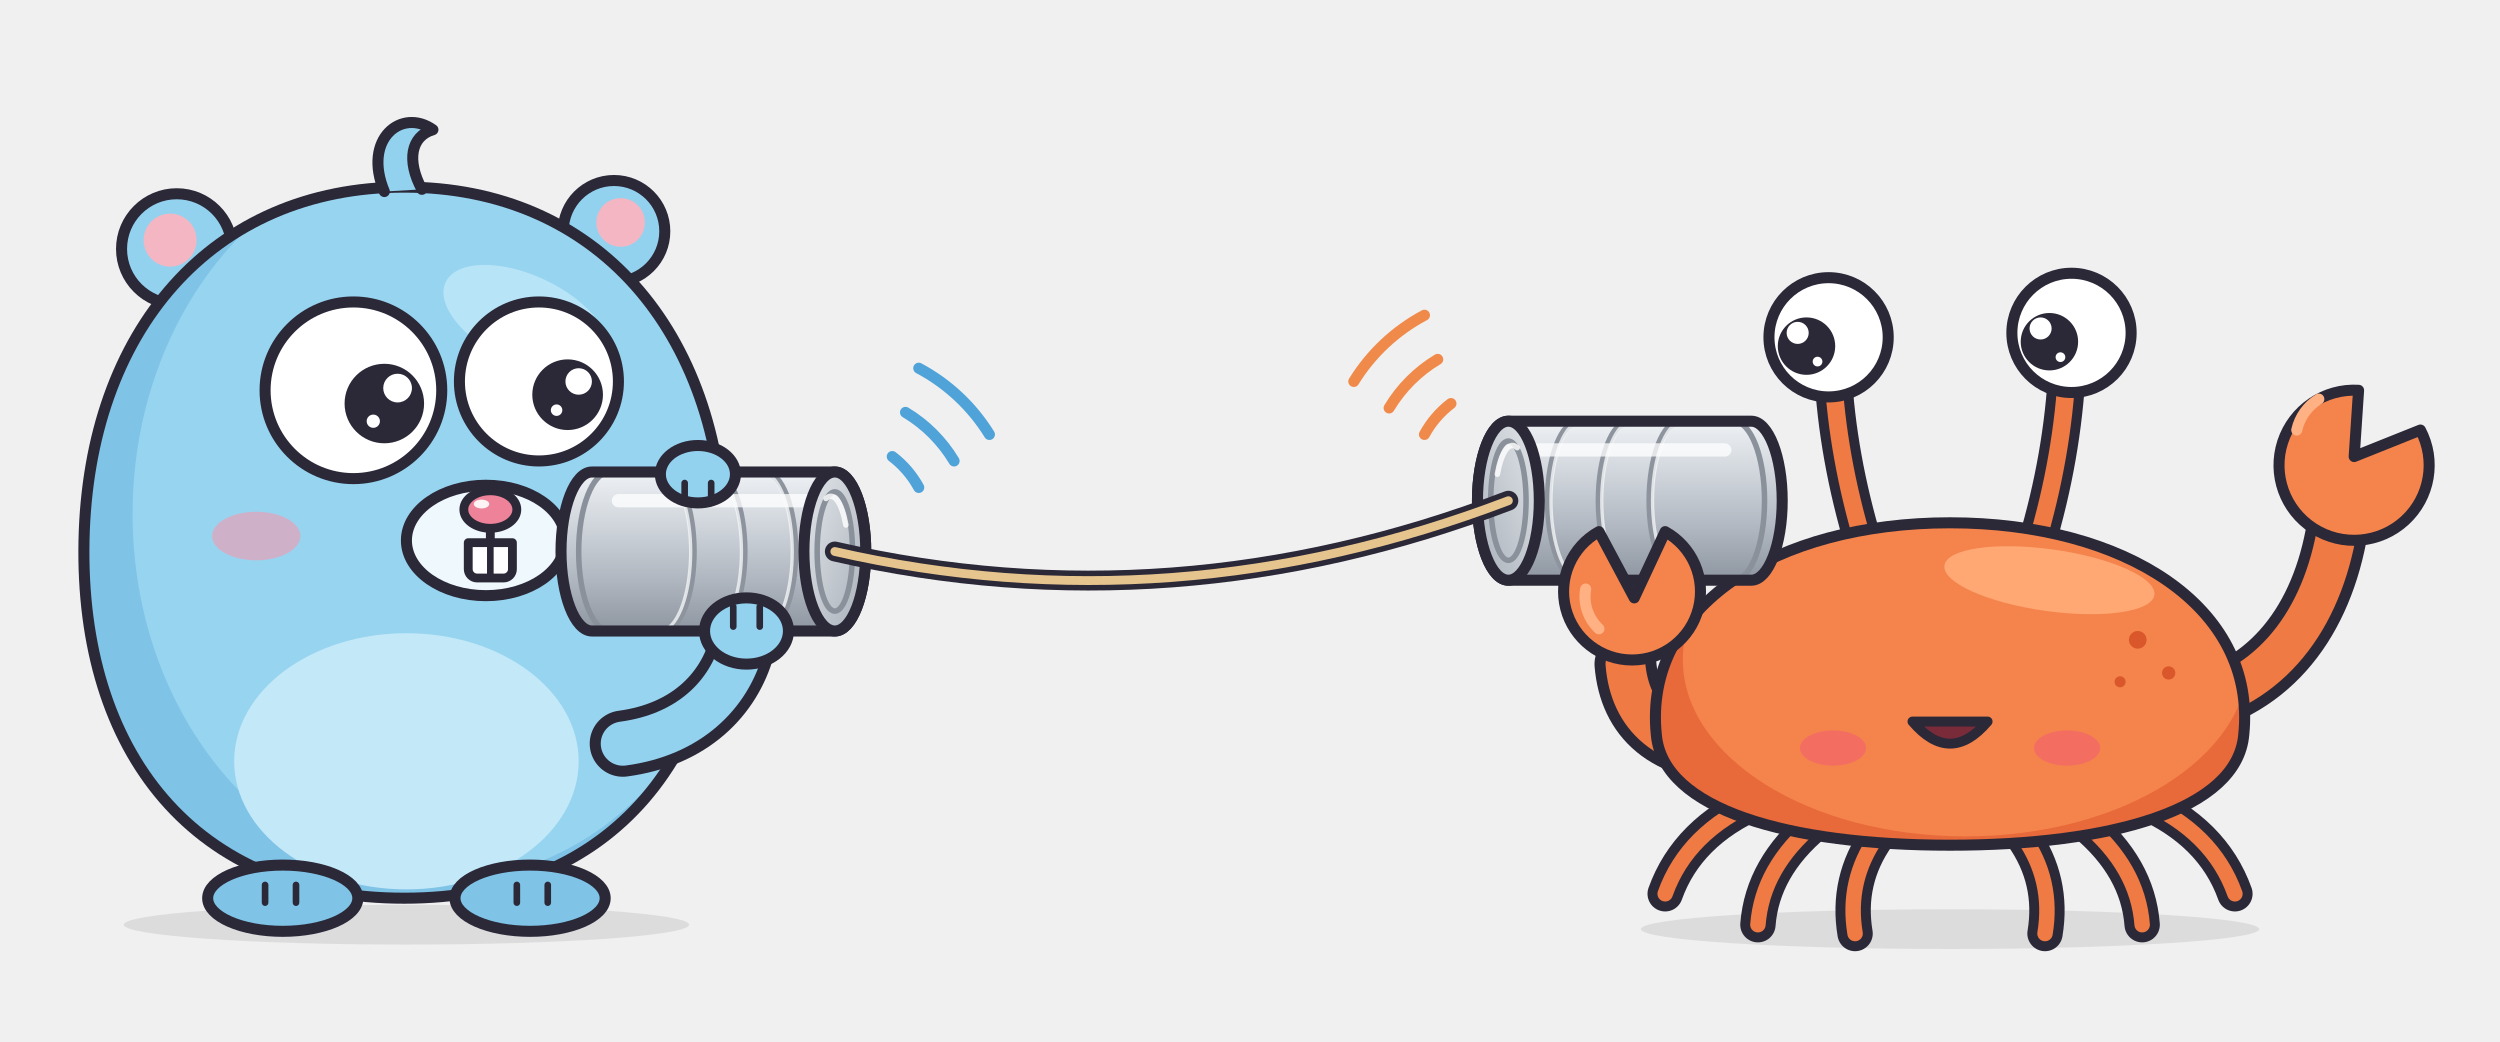
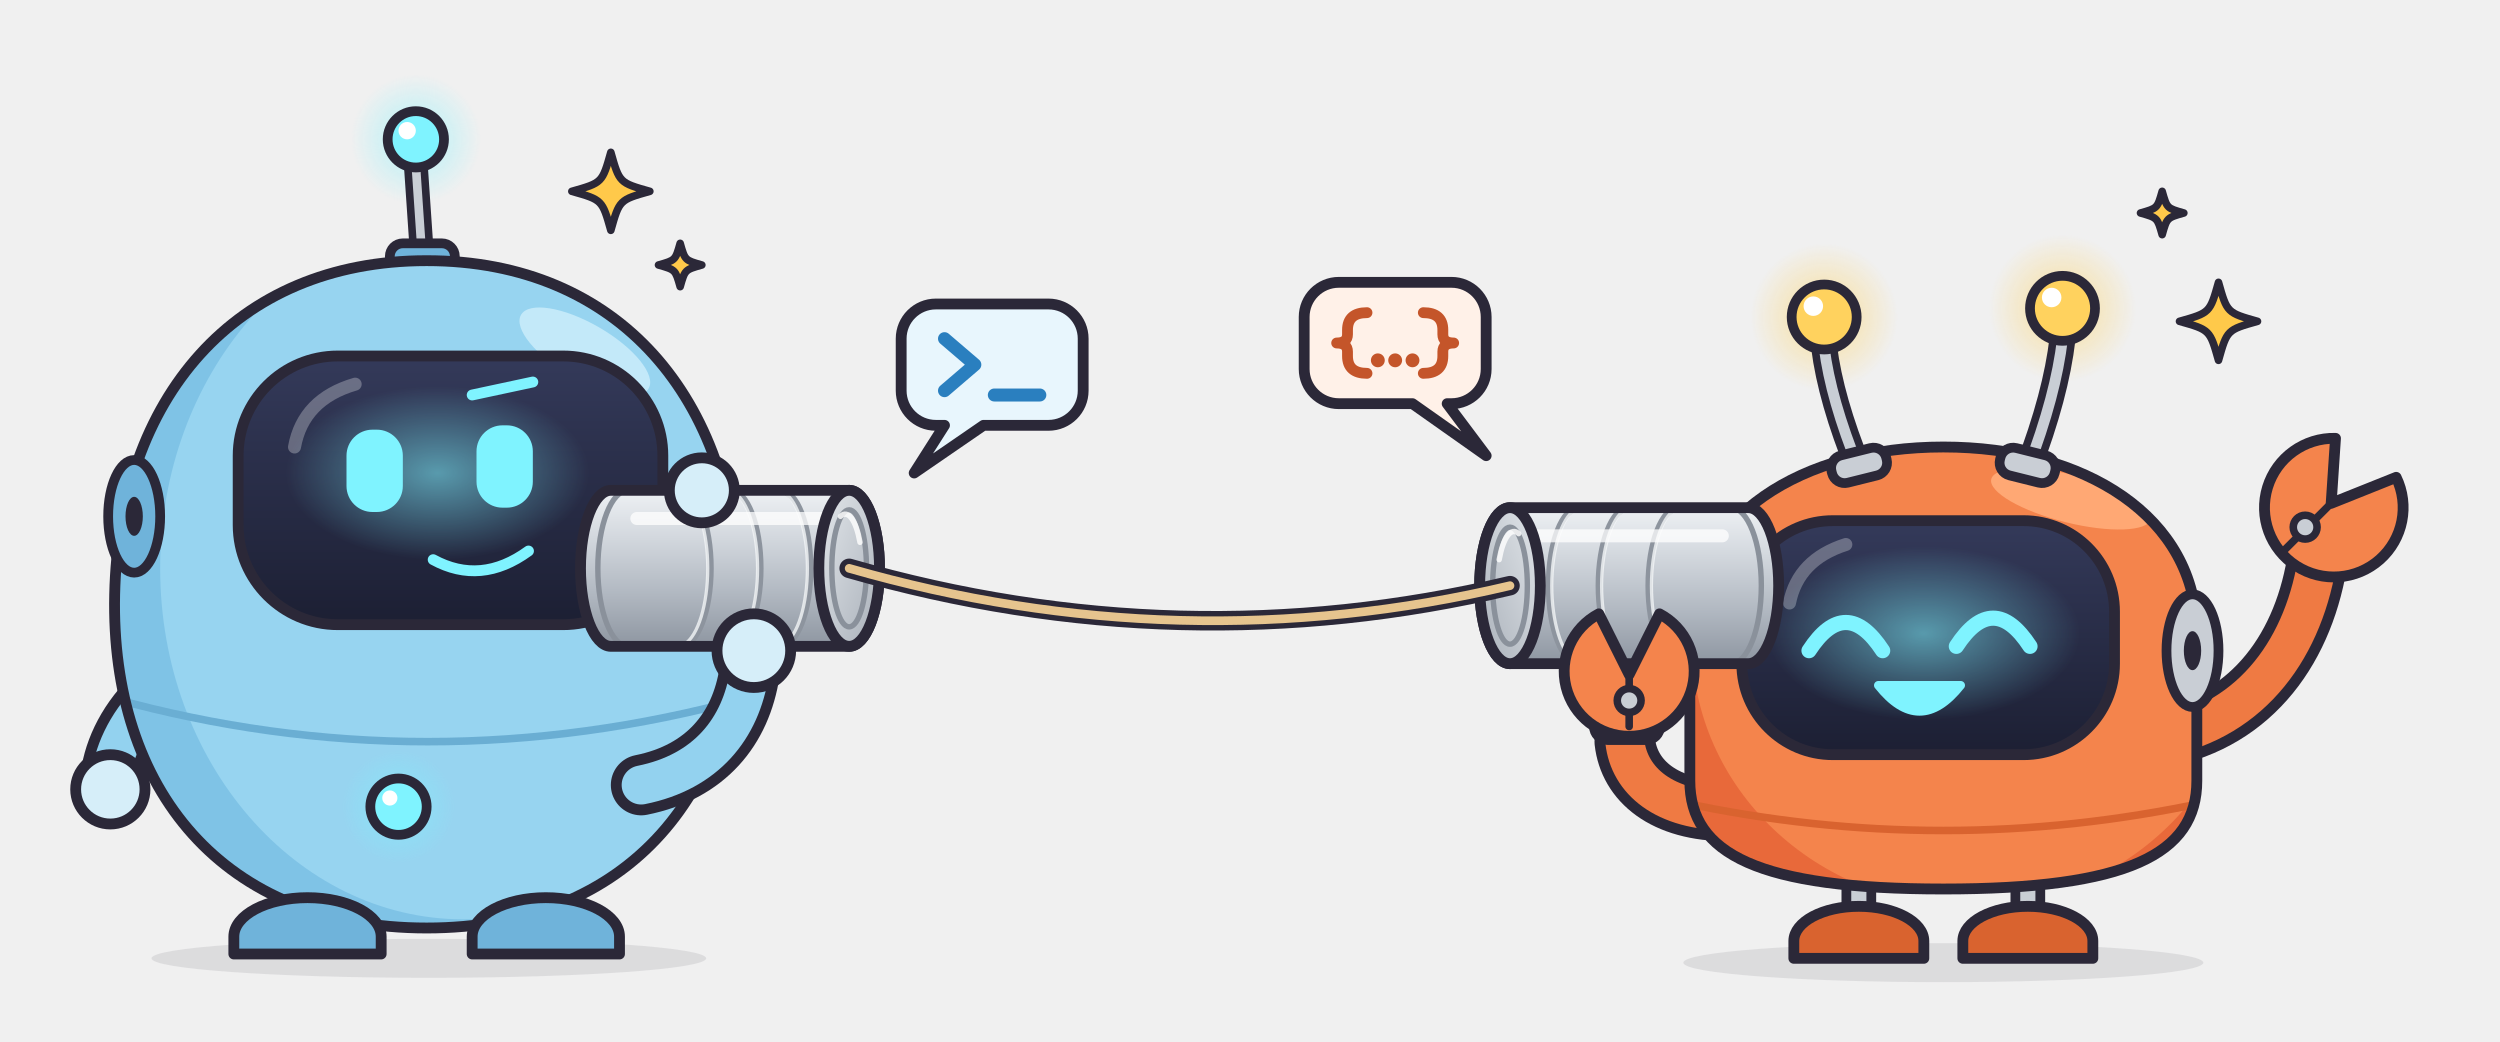
<svg xmlns="http://www.w3.org/2000/svg" viewBox="0 0 1200 500" width="1200" height="500" role="img">
  <defs>
    <linearGradient id="canBody" x1="0" y1="0" x2="0" y2="1">
      <stop offset="0" stop-color="#eef1f4" />
      <stop offset="0.3" stop-color="#d3d8de" />
      <stop offset="0.65" stop-color="#b2b9c2" />
      <stop offset="1" stop-color="#8e96a1" />
    </linearGradient>
    <linearGradient id="canCap" x1="0" y1="0" x2="1" y2="1">
      <stop offset="0" stop-color="#e3e7eb" />
      <stop offset="1" stop-color="#a9b0b9" />
    </linearGradient>
+     <linearGradient id="visor" x1="0" y1="0" x2="0" y2="1">
+       <stop offset="0" stop-color="#343a5a" />
+       <stop offset="1" stop-color="#1c1f33" />
+     </linearGradient>
+     <radialGradient id="glowCyan">
+       <stop offset="0" stop-color="#7ff3ff" stop-opacity="0.55" />
+       <stop offset="1" stop-color="#7ff3ff" stop-opacity="0" />
+     </radialGradient>
+     <radialGradient id="glowAmber">
+       <stop offset="0" stop-color="#ffd25e" stop-opacity="0.6" />
+       <stop offset="1" stop-color="#ffd25e" stop-opacity="0" />
+     </radialGradient>
    <g id="can">
      <path d="M-110,-36 L0,-36 A14 36 0 0 1 0,36 L-110,36 A14 36 0 0 1 -110,-36 Z" fill="url(#canBody)" />
      <path d="M-102,-36 A14 36 0 0 0 -102,36" fill="none" stroke="#8a919b" stroke-width="2.5" />
      <path d="M-78,-36 A14 36 0 0 1 -78,36 M-55,-36 A14 36 0 0 1 -55,36 M-32,-36 A14 36 0 0 1 -32,36" fill="none" stroke="#8d949e" stroke-width="3" />
      <path d="M-76,-35 A14 36 0 0 1 -76,35 M-53,-35 A14 36 0 0 1 -53,35 M-30,-35 A14 36 0 0 1 -30,35" fill="none" stroke="#f4f6f8" stroke-width="1.5" opacity="0.8" />
      <path d="M-98,-23 L-12,-23" stroke="#ffffff" stroke-width="6" stroke-linecap="round" opacity="0.75" />
      <path d="M-110,-36 L0,-36 A14 36 0 0 1 0,36 L-110,36 A14 36 0 0 1 -110,-36 Z" fill="none" stroke="#2b2838" stroke-width="5" stroke-linejoin="round" />
      <ellipse cx="0" cy="0" rx="14" ry="36" fill="url(#canCap)" stroke="#2b2838" stroke-width="5" />
      <ellipse cx="0" cy="0" rx="8" ry="27" fill="none" stroke="#8a919b" stroke-width="2.5" />
      <path d="M-4,-24 A8 27 0 0 1 5,-12" fill="none" stroke="#ffffff" stroke-width="2.5" stroke-linecap="round" opacity="0.8" />
-       <circle cx="0" cy="0" r="3.5" fill="#2b2838" />
    </g>
-     <path id="gBody" d="M245,140 C332,140 388,205 390,300 C392,396 340,462 245,462 C150,462 98,396 100,300 C102,205 158,140 245,140 Z" />
-     <clipPath id="gopherClip">
-       <use href="#gBody" />
+     <path id="blueBody" d="M245,150 C334,150 387,214 389,304 C391,394 339,458 245,458 C151,458 99,394 101,304 C103,214 156,150 245,150 Z" />
+     <clipPath id="blueClip">
+       <use href="#blueBody" />
    </clipPath>
-     <path id="cShell" d="M812,388 C806,330 866,292 945,292 C1024,292 1084,330 1078,388 C1075,422 1018,438 945,438 C872,438 815,422 812,388 Z" />
-     <clipPath id="shellClip">
-       <use href="#cShell" />
+     <path id="orangeBody" d="M828,322 C828,268 880,236 945,236 C1010,236 1062,268 1062,322 L1062,390 C1062,424 1030,440 945,440 C860,440 828,424 828,390 Z" />
+     <clipPath id="orangeClip">
+       <use href="#orangeBody" />
    </clipPath>
+     <path id="sparkL" d="M0,-18 C3.96,-3.96 3.96,-3.96 18,0 C3.96,3.96 3.96,3.96 0,18 C-3.96,3.96 -3.96,3.96 -18,0 C-3.96,-3.96 -3.96,-3.96 0,-18 Z" />
+     <path id="sparkS" d="M0,-10 C2.2,-2.2 2.2,-2.2 10,0 C2.2,2.2 2.2,2.2 0,10 C-2.2,2.2 -2.2,2.2 -10,0 C-2.2,-2.2 -2.2,-2.2 0,-10 Z" />
  </defs>
-   <g transform="translate(600 252) scale(1.06) translate(-628 -293)">
-     <ellipse cx="246" cy="474" rx="128" ry="9" fill="#2b2838" opacity="0.1" />
-     <ellipse cx="945" cy="476" rx="140" ry="9" fill="#2b2838" opacity="0.1" />
-     <g fill="none" stroke-width="5" stroke-linecap="round">
-       <path d="M466,262 A44 44 0 0 1 478,276" stroke="#4fa3d8" />
-       <path d="M472,242 A64 64 0 0 1 494,264" stroke="#4fa3d8" />
-       <path d="M478,222 A84 84 0 0 1 510,252" stroke="#4fa3d8" />
-       <path d="M719,238 A44 44 0 0 0 707,252" stroke="#f08a4b" />
-       <path d="M713,218 A64 64 0 0 0 691,240" stroke="#f08a4b" />
-       <path d="M707,198 A84 84 0 0 0 675,228" stroke="#f08a4b" />
+   <g transform="translate(600 252) scale(1.04) translate(-625 -272)">
+     <ellipse cx="246" cy="472" rx="128" ry="9" fill="#2b2838" opacity="0.1" />
+     <ellipse cx="945" cy="474" rx="120" ry="9" fill="#2b2838" opacity="0.1" />
+     <path d="M118,352 C106,364 100,378 99,390" fill="none" stroke="#2b2838" stroke-width="28" stroke-linecap="round" />
+     <path d="M118,352 C106,364 100,378 99,390" fill="none" stroke="#93d2ef" stroke-width="18" stroke-linecap="round" />
+     <circle cx="99" cy="394" r="16" fill="#d6eef9" stroke="#2b2838" stroke-width="5" />
+     <circle cx="240" cy="94" r="30" fill="url(#glowCyan)" />
+     <path d="M243,150 L240,106" stroke="#2b2838" stroke-width="11" stroke-linecap="round" />
+     <path d="M243,150 L240,106" stroke="#c9ced5" stroke-width="4" stroke-linecap="round" />
+     <circle cx="240" cy="94" r="13" fill="#7ff3ff" stroke="#2b2838" stroke-width="4.5" />
+     <circle cx="236" cy="90" r="4" fill="#ffffff" />
+     <rect x="228" y="142" width="30" height="14" rx="6" fill="#6fb3da" stroke="#2b2838" stroke-width="4.5" />
+     <use href="#blueBody" fill="#7fc3e6" />
+     <g clip-path="url(#blueClip)">
+       <ellipse cx="262" cy="292" rx="140" ry="162" fill="#97d4f0" />
+       <path d="M100,352 Q245,392 392,352" fill="none" stroke="#6aaed3" stroke-width="3.5" />
+       <ellipse cx="318" cy="192" rx="34" ry="13" fill="#c3e9f9" transform="rotate(30 318 192)" />
    </g>
+     <use href="#blueBody" fill="none" stroke="#2b2838" stroke-width="5" />
+     <ellipse cx="110" cy="268" rx="12" ry="26" fill="#6fb3da" stroke="#2b2838" stroke-width="4.5" />
+     <ellipse cx="110" cy="268" rx="4" ry="9" fill="#2b2838" />
+     <circle cx="232" cy="402" r="26" fill="url(#glowCyan)" />
+     <circle cx="232" cy="402" r="13" fill="#7ff3ff" stroke="#2b2838" stroke-width="4.5" />
+     <circle cx="228" cy="398" r="3.5" fill="#ffffff" />
+     <g stroke="#2b2838" stroke-width="5">
+       <path d="M156,470 V462 A34 18 0 0 1 224,462 V470 Z" fill="#6fb3da" stroke-linejoin="round" />
+       <path d="M266,470 V462 A34 18 0 0 1 334,462 V470 Z" fill="#6fb3da" stroke-linejoin="round" />
+     </g>
+     <rect x="158" y="194" width="196" height="124" rx="46" fill="url(#visor)" stroke="#2b2838" stroke-width="5" />
+     <path d="M184,236 Q188,214 212,207" fill="none" stroke="#ffffff" stroke-width="6" stroke-linecap="round" opacity="0.28" />
+     <ellipse cx="250" cy="248" rx="70" ry="40" fill="url(#glowCyan)" />
+     <rect x="208" y="228" width="26" height="38" rx="12" fill="#7ff3ff" />
+     <rect x="268" y="226" width="26" height="38" rx="12" fill="#7ff3ff" />
+     <path d="M266,212 L294,206" stroke="#7ff3ff" stroke-width="5" stroke-linecap="round" />
+     <path d="M248,288 Q270,300 292,284" fill="none" stroke="#7ff3ff" stroke-width="5" stroke-linecap="round" />
+     <use href="#can" transform="translate(440,292)" />
+     <circle cx="372" cy="256" r="15" fill="#d6eef9" stroke="#2b2838" stroke-width="5" />
+     <path d="M344,392 C374,386 390,366 394,340" fill="none" stroke="#2b2838" stroke-width="28" stroke-linecap="round" />
+     <path d="M344,392 C374,386 390,366 394,340" fill="none" stroke="#93d2ef" stroke-width="18" stroke-linecap="round" />
+     <circle cx="396" cy="330" r="17" fill="#d6eef9" stroke="#2b2838" stroke-width="5" />
+     <g stroke-linecap="round">
+       <path d="M906,430 V456 M984,430 V456" stroke="#2b2838" stroke-width="16" />
+       <path d="M906,430 V456 M984,430 V456" stroke="#c9ced5" stroke-width="7" />
+     </g>
+     <g stroke="#2b2838" stroke-width="5" stroke-linejoin="round">
+       <path d="M876,472 V464 A30 16 0 0 1 936,464 V472 Z" fill="#d9632f" />
+       <path d="M954,472 V464 A30 16 0 0 1 1014,464 V472 Z" fill="#d9632f" />
+     </g>
+     <circle cx="890" cy="176" r="34" fill="url(#glowAmber)" />
+     <circle cx="1000" cy="172" r="34" fill="url(#glowAmber)" />
+     <g fill="none" stroke-linecap="round">
+       <path d="M906,246 Q893,214 890,190 M984,246 Q997,212 1000,186" stroke="#2b2838" stroke-width="12" />
+       <path d="M906,246 Q893,214 890,190 M984,246 Q997,212 1000,186" stroke="#c9ced5" stroke-width="5" />
+     </g>
+     <circle cx="890" cy="176" r="15" fill="#ffd25e" stroke="#2b2838" stroke-width="4.5" />
+     <circle cx="1000" cy="172" r="15" fill="#ffd25e" stroke="#2b2838" stroke-width="4.5" />
+     <circle cx="885" cy="171" r="4.5" fill="#ffffff" />
+     <circle cx="995" cy="167" r="4.5" fill="#ffffff" />
+     <path d="M1046,370 C1088,362 1112,328 1118,286" fill="none" stroke="#2b2838" stroke-width="28" stroke-linecap="round" />
+     <path d="M1046,370 C1088,362 1112,328 1118,286" fill="none" stroke="#ef7a43" stroke-width="18" stroke-linecap="round" />
+     <path d="M846,404 C816,404 800,390 798,372" fill="none" stroke="#2b2838" stroke-width="28" stroke-linecap="round" />
+     <path d="M846,404 C816,404 800,390 798,372" fill="none" stroke="#ef7a43" stroke-width="18" stroke-linecap="round" />
+     <use href="#orangeBody" fill="#e8693a" />
+     <g clip-path="url(#orangeClip)">
+       <ellipse cx="957" cy="326" rx="128" ry="122" fill="#f4844c" />
+       <path d="M824,400 Q945,426 1066,400" fill="none" stroke="#d9632f" stroke-width="3.5" />
+       <ellipse cx="1004" cy="260" rx="38" ry="11" fill="#ffa874" transform="rotate(14 1004 260)" />
+     </g>
+     <use href="#orangeBody" fill="none" stroke="#2b2838" stroke-width="5" />
+     <g fill="#c9ced5" stroke="#2b2838" stroke-width="4.5">
+       <rect x="893" y="238" width="26" height="13" rx="6" transform="rotate(-14 906 244)" />
+       <rect x="971" y="238" width="26" height="13" rx="6" transform="rotate(14 984 244)" />
+     </g>
+     <ellipse cx="1060" cy="330" rx="12" ry="26" fill="#c9ced5" stroke="#2b2838" stroke-width="4.5" />
+     <ellipse cx="1060" cy="330" rx="4" ry="9" fill="#2b2838" />
+     <rect x="852" y="270" width="172" height="108" rx="42" fill="url(#visor)" stroke="#2b2838" stroke-width="5" />
+     <path d="M874,308 Q878,288 900,281" fill="none" stroke="#ffffff" stroke-width="6" stroke-linecap="round" opacity="0.28" />
+     <ellipse cx="936" cy="322" rx="72" ry="40" fill="url(#glowCyan)" />
+     <path d="M883,330 Q900,304 917,330 M951,328 Q968,302 985,328" fill="none" stroke="#7ff3ff" stroke-width="7" stroke-linecap="round" stroke-linejoin="round" />
+     <path d="M915,346 Q934,370 953,346 Z" fill="#7ff3ff" stroke="#7ff3ff" stroke-width="4" stroke-linejoin="round" />
    <g stroke="#2b2838" stroke-width="5" stroke-linejoin="round" stroke-linecap="round">
-       <circle cx="142" cy="168" r="25" fill="#93d2ef" />
-       <circle cx="340" cy="160" r="23" fill="#93d2ef" />
+       <path d="M1124,262 L1154,250 A32 32 0 1 1 1126,232 Z" fill="#f4844c" />
+       <path d="M1124,262 L1102,284" fill="none" stroke-width="3.5" />
+       <circle cx="1112" cy="273" r="5.5" fill="#c9ced5" stroke-width="3.5" />
    </g>
-     <circle cx="139" cy="164" r="12" fill="#f4b6c2" />
-     <circle cx="343" cy="156" r="11" fill="#f4b6c2" />
-     <use href="#gBody" fill="#7fc3e6" />
-     <g clip-path="url(#gopherClip)">
-       <ellipse cx="262" cy="288" rx="140" ry="166" fill="#97d4f0" />
-       <ellipse cx="246" cy="400" rx="78" ry="58" fill="#c3e8f8" />
-       <ellipse cx="300" cy="200" rx="40" ry="20" fill="#b8e4f7" transform="rotate(25 300 200)" />
+     <use href="#can" transform="translate(745,300) scale(-1,1)" />
+     <g stroke="#2b2838" stroke-width="5" stroke-linejoin="round" stroke-linecap="round">
+       <rect x="784" y="355" width="30" height="16" rx="6" fill="#c9ced5" />
+       <path d="M800,341 L814,313 A30 30 0 1 1 786,313 Z" fill="#f4844c" />
+       <path d="M800,341 L800,365" fill="none" stroke-width="3.5" />
+       <circle cx="800" cy="353" r="5.5" fill="#c9ced5" stroke-width="3.5" />
    </g>
-     <use href="#gBody" fill="none" stroke="#2b2838" stroke-width="5" />
-     <path d="M236,142 C226,118 244,104 258,114 C248,117 246,128 253,141" fill="#93d2ef" stroke="#2b2838" stroke-width="5" stroke-linejoin="round" stroke-linecap="round" />
-     <g stroke="#2b2838" stroke-width="5" stroke-linecap="round">
-       <ellipse cx="190" cy="462" rx="34" ry="15" fill="#7fc3e6" />
-       <ellipse cx="302" cy="462" rx="34" ry="15" fill="#7fc3e6" />
-       <path d="M182,456 v8 M196,456 v8 M296,456 v8 M310,456 v8" stroke-width="3" />
+     <path d="M480,170 H532 A16 16 0 0 1 548,186 V210 A16 16 0 0 1 532,226 H502 L470,248 L484,226 H480 A16 16 0 0 1 464,210 V186 A16 16 0 0 1 480,170 Z" fill="#e8f6fd" stroke="#2b2838" stroke-width="5" stroke-linejoin="round" />
+     <path d="M484,186 L498,198 L484,210" fill="none" stroke="#2a7fbf" stroke-width="6" stroke-linecap="round" stroke-linejoin="round" />
+     <path d="M507,212 H528" stroke="#2a7fbf" stroke-width="6" stroke-linecap="round" />
+     <path d="M666,160 H718 A16 16 0 0 1 734,176 V200 A16 16 0 0 1 718,216 H716 L734,240 L700,216 H666 A16 16 0 0 1 650,200 V176 A16 16 0 0 1 666,160 Z" fill="#fff1e8" stroke="#2b2838" stroke-width="5" stroke-linejoin="round" />
+     <path d="M679,174 Q670,174 670,182 V184 Q670,188 665,188 Q670,188 670,192 V194 Q670,202 679,202 M705,174 Q714,174 714,182 V184 Q714,188 719,188 Q714,188 714,192 V194 Q714,202 705,202" fill="none" stroke="#c4552a" stroke-width="5" stroke-linecap="round" stroke-linejoin="round" />
+     <g fill="#c4552a">
+       <circle cx="684" cy="196" r="3.2" />
+       <circle cx="692" cy="196" r="3.2" />
+       <circle cx="700" cy="196" r="3.2" />
    </g>
-     <g stroke="#2b2838" stroke-width="5">
-       <circle cx="222" cy="232" r="40" fill="#ffffff" />
-       <circle cx="306" cy="228" r="36" fill="#ffffff" />
+     <g fill="#ffc94a" stroke="#2b2838" stroke-width="3.5" stroke-linejoin="round">
+       <use href="#sparkL" transform="translate(330 118)" />
+       <use href="#sparkS" transform="translate(362 152)" />
+       <use href="#sparkL" transform="translate(1072 178)" />
+       <use href="#sparkS" transform="translate(1046 128)" />
    </g>
-     <circle cx="236" cy="238" r="18" fill="#2b2838" />
-     <circle cx="319" cy="234" r="16" fill="#2b2838" />
-     <circle cx="242" cy="231" r="6.5" fill="#ffffff" />
-     <circle cx="231" cy="246" r="3" fill="#ffffff" />
-     <circle cx="324" cy="228" r="6" fill="#ffffff" />
-     <circle cx="314" cy="241" r="2.6" fill="#ffffff" />
-     <ellipse cx="178" cy="298" rx="20" ry="11" fill="#f49aae" opacity="0.6" />
-     <ellipse cx="282" cy="300" rx="36" ry="25" fill="#eef8fd" stroke="#2b2838" stroke-width="5" />
-     <ellipse cx="284" cy="286" rx="12" ry="8.5" fill="#ee8299" stroke="#2b2838" stroke-width="4" />
-     <ellipse cx="280" cy="283.5" rx="3.5" ry="2" fill="#ffffff" opacity="0.9" />
-     <path d="M284,295 L284,301" stroke="#2b2838" stroke-width="4" stroke-linecap="round" />
-     <path d="M274,301 h20 v12 a4 4 0 0 1 -4 4 h-12 a4 4 0 0 1 -4 -4 Z" fill="#ffffff" stroke="#2b2838" stroke-width="4" stroke-linejoin="round" />
-     <path d="M284,301 v15" stroke="#2b2838" stroke-width="3" />
-     <use href="#can" transform="translate(440,305)" />
-     <ellipse cx="378" cy="270" rx="17" ry="13" fill="#93d2ef" stroke="#2b2838" stroke-width="5" />
-     <path d="M372,274 v9 M384,274 v9" stroke="#2b2838" stroke-width="3" stroke-linecap="round" />
-     <path d="M344,392 C374,388 392,370 398,348" fill="none" stroke="#2b2838" stroke-width="30" stroke-linecap="round" />
-     <path d="M344,392 C374,388 392,370 398,348" fill="none" stroke="#93d2ef" stroke-width="20" stroke-linecap="round" />
-     <ellipse cx="400" cy="341" rx="19" ry="15" fill="#93d2ef" stroke="#2b2838" stroke-width="5" />
-     <path d="M394,330 v9 M406,330 v9" stroke="#2b2838" stroke-width="3" stroke-linecap="round" />
-     <g fill="none" stroke-linecap="round">
-       <g stroke="#2b2838" stroke-width="16">
-         <path d="M858,418 Q826,432 816,460" />
-         <path d="M884,428 Q860,448 858,474" />
-         <path d="M912,434 Q898,454 902,478" />
-         <path d="M1032,418 Q1064,432 1074,460" />
-         <path d="M1006,428 Q1030,448 1032,474" />
-         <path d="M978,434 Q992,454 988,478" />
-       </g>
-       <g stroke="#ef7a43" stroke-width="7">
-         <path d="M858,418 Q826,432 816,460" />
-         <path d="M884,428 Q860,448 858,474" />
-         <path d="M912,434 Q898,454 902,478" />
-         <path d="M1032,418 Q1064,432 1074,460" />
-         <path d="M1006,428 Q1030,448 1032,474" />
-         <path d="M978,434 Q992,454 988,478" />
-       </g>
-     </g>
-     <g fill="none" stroke-linecap="round">
-       <path d="M906,302 Q894,262 892,224" stroke="#2b2838" stroke-width="17" />
-       <path d="M984,302 Q996,262 998,222" stroke="#2b2838" stroke-width="17" />
-       <path d="M906,302 Q894,262 892,224" stroke="#ef7a43" stroke-width="8" />
-       <path d="M984,302 Q996,262 998,222" stroke="#ef7a43" stroke-width="8" />
-     </g>
-     <g stroke="#2b2838" stroke-width="5">
-       <circle cx="890" cy="208" r="27" fill="#ffffff" />
-       <circle cx="1000" cy="206" r="27" fill="#ffffff" />
-     </g>
-     <circle cx="880" cy="212" r="13" fill="#2b2838" />
-     <circle cx="990" cy="210" r="13" fill="#2b2838" />
-     <circle cx="876" cy="206" r="5" fill="#ffffff" />
-     <circle cx="986" cy="204" r="5" fill="#ffffff" />
-     <circle cx="885" cy="219" r="2.2" fill="#ffffff" />
-     <circle cx="995" cy="217" r="2.2" fill="#ffffff" />
-     <path d="M1062,372 C1098,360 1118,326 1122,282" fill="none" stroke="#2b2838" stroke-width="28" stroke-linecap="round" />
-     <path d="M1062,372 C1098,360 1118,326 1122,282" fill="none" stroke="#ef7a43" stroke-width="18" stroke-linecap="round" />
-     <path d="M850,396 C816,396 800,380 798,356" fill="none" stroke="#2b2838" stroke-width="28" stroke-linecap="round" />
-     <path d="M850,396 C816,396 800,380 798,356" fill="none" stroke="#ef7a43" stroke-width="18" stroke-linecap="round" />
-     <use href="#cShell" fill="#e8693a" />
-     <g clip-path="url(#shellClip)">
-       <ellipse cx="952" cy="354" rx="128" ry="80" fill="#f4844c" />
-       <ellipse cx="990" cy="318" rx="48" ry="14" fill="#ffa874" transform="rotate(8 990 318)" />
-     </g>
-     <use href="#cShell" fill="none" stroke="#2b2838" stroke-width="5" />
-     <circle cx="1030" cy="345" r="4" fill="#d9572a" />
-     <circle cx="1044" cy="360" r="3" fill="#d9572a" />
-     <circle cx="1022" cy="364" r="2.5" fill="#d9572a" />
-     <ellipse cx="892" cy="394" rx="15" ry="8" fill="#f2557a" opacity="0.45" />
-     <ellipse cx="998" cy="394" rx="15" ry="8" fill="#f2557a" opacity="0.45" />
-     <path d="M928,382 Q945,402 962,382 Z" fill="#7a2b3a" stroke="#2b2838" stroke-width="4.5" stroke-linejoin="round" stroke-linecap="round" />
-     <path d="M1128,262 L1158,250 A34 34 0 1 1 1130,232 Z" fill="#f4844c" stroke="#2b2838" stroke-width="5" stroke-linejoin="round" />
-     <path d="M1102,250 A22 22 0 0 1 1112,236" fill="none" stroke="#ffb183" stroke-width="5" stroke-linecap="round" />
-     <use href="#can" transform="translate(745,282) scale(-1,1)" />
-     <path d="M802,326 L816,296 A31 31 0 1 1 786,296 Z" fill="#f4844c" stroke="#2b2838" stroke-width="5" stroke-linejoin="round" />
-     <path d="M780,322 A20 20 0 0 0 786,340" fill="none" stroke="#ffb183" stroke-width="5" stroke-linecap="round" />
-     <path d="M440,305 Q593,340 745,282" fill="none" stroke="#2b2838" stroke-width="9" stroke-linecap="round" />
-     <path d="M440,305 Q593,340 745,282" fill="none" stroke="#e6c48e" stroke-width="4" stroke-linecap="round" />
+     <path d="M440,292 Q593,336 745,300" fill="none" stroke="#2b2838" stroke-width="9" stroke-linecap="round" />
+     <path d="M440,292 Q593,336 745,300" fill="none" stroke="#e6c48e" stroke-width="4" stroke-linecap="round" />
  </g>
</svg>
